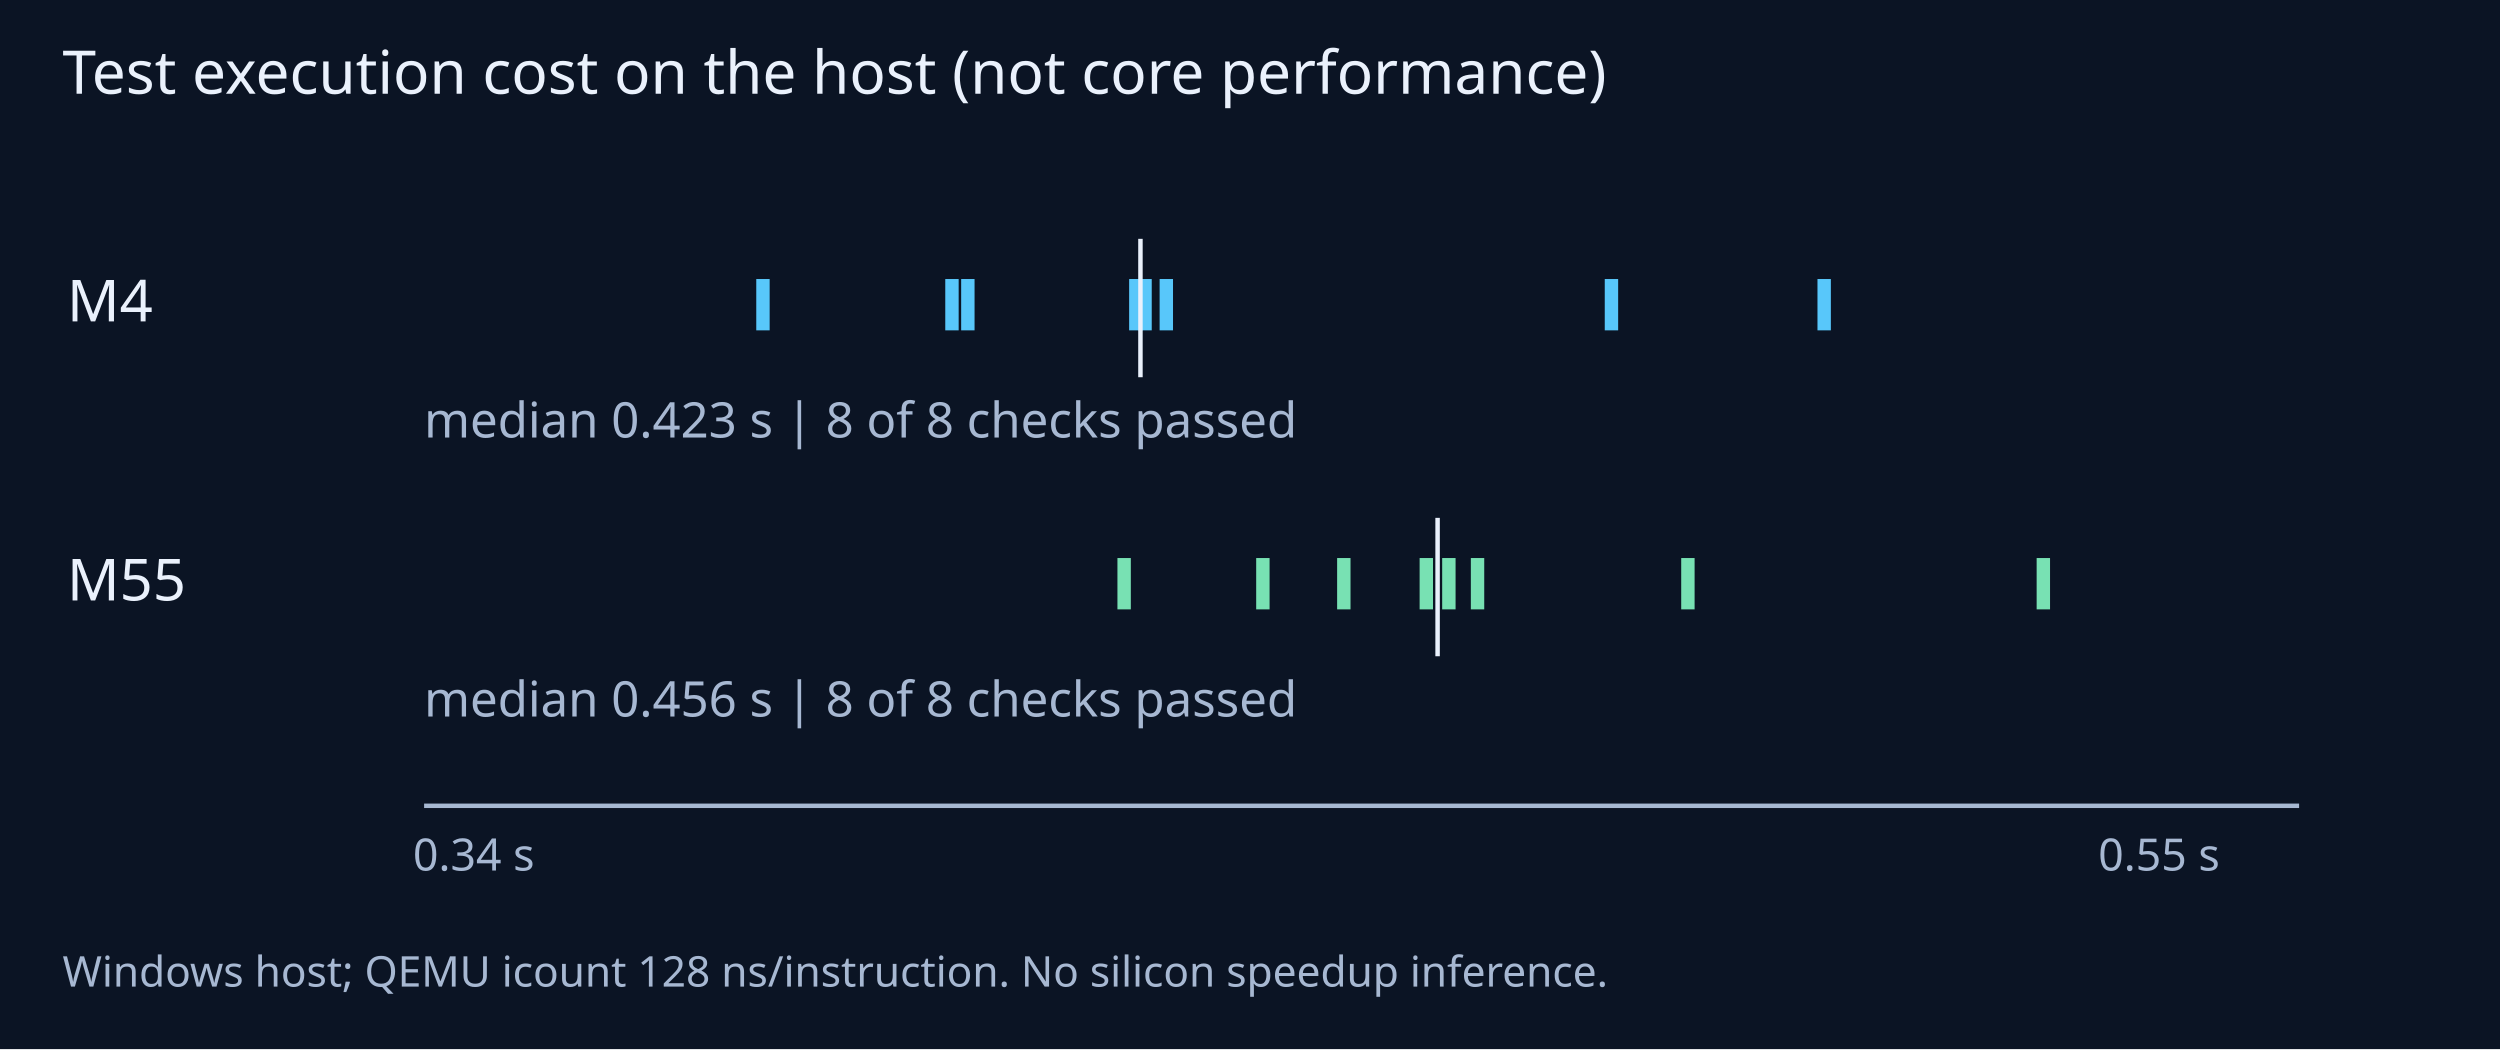
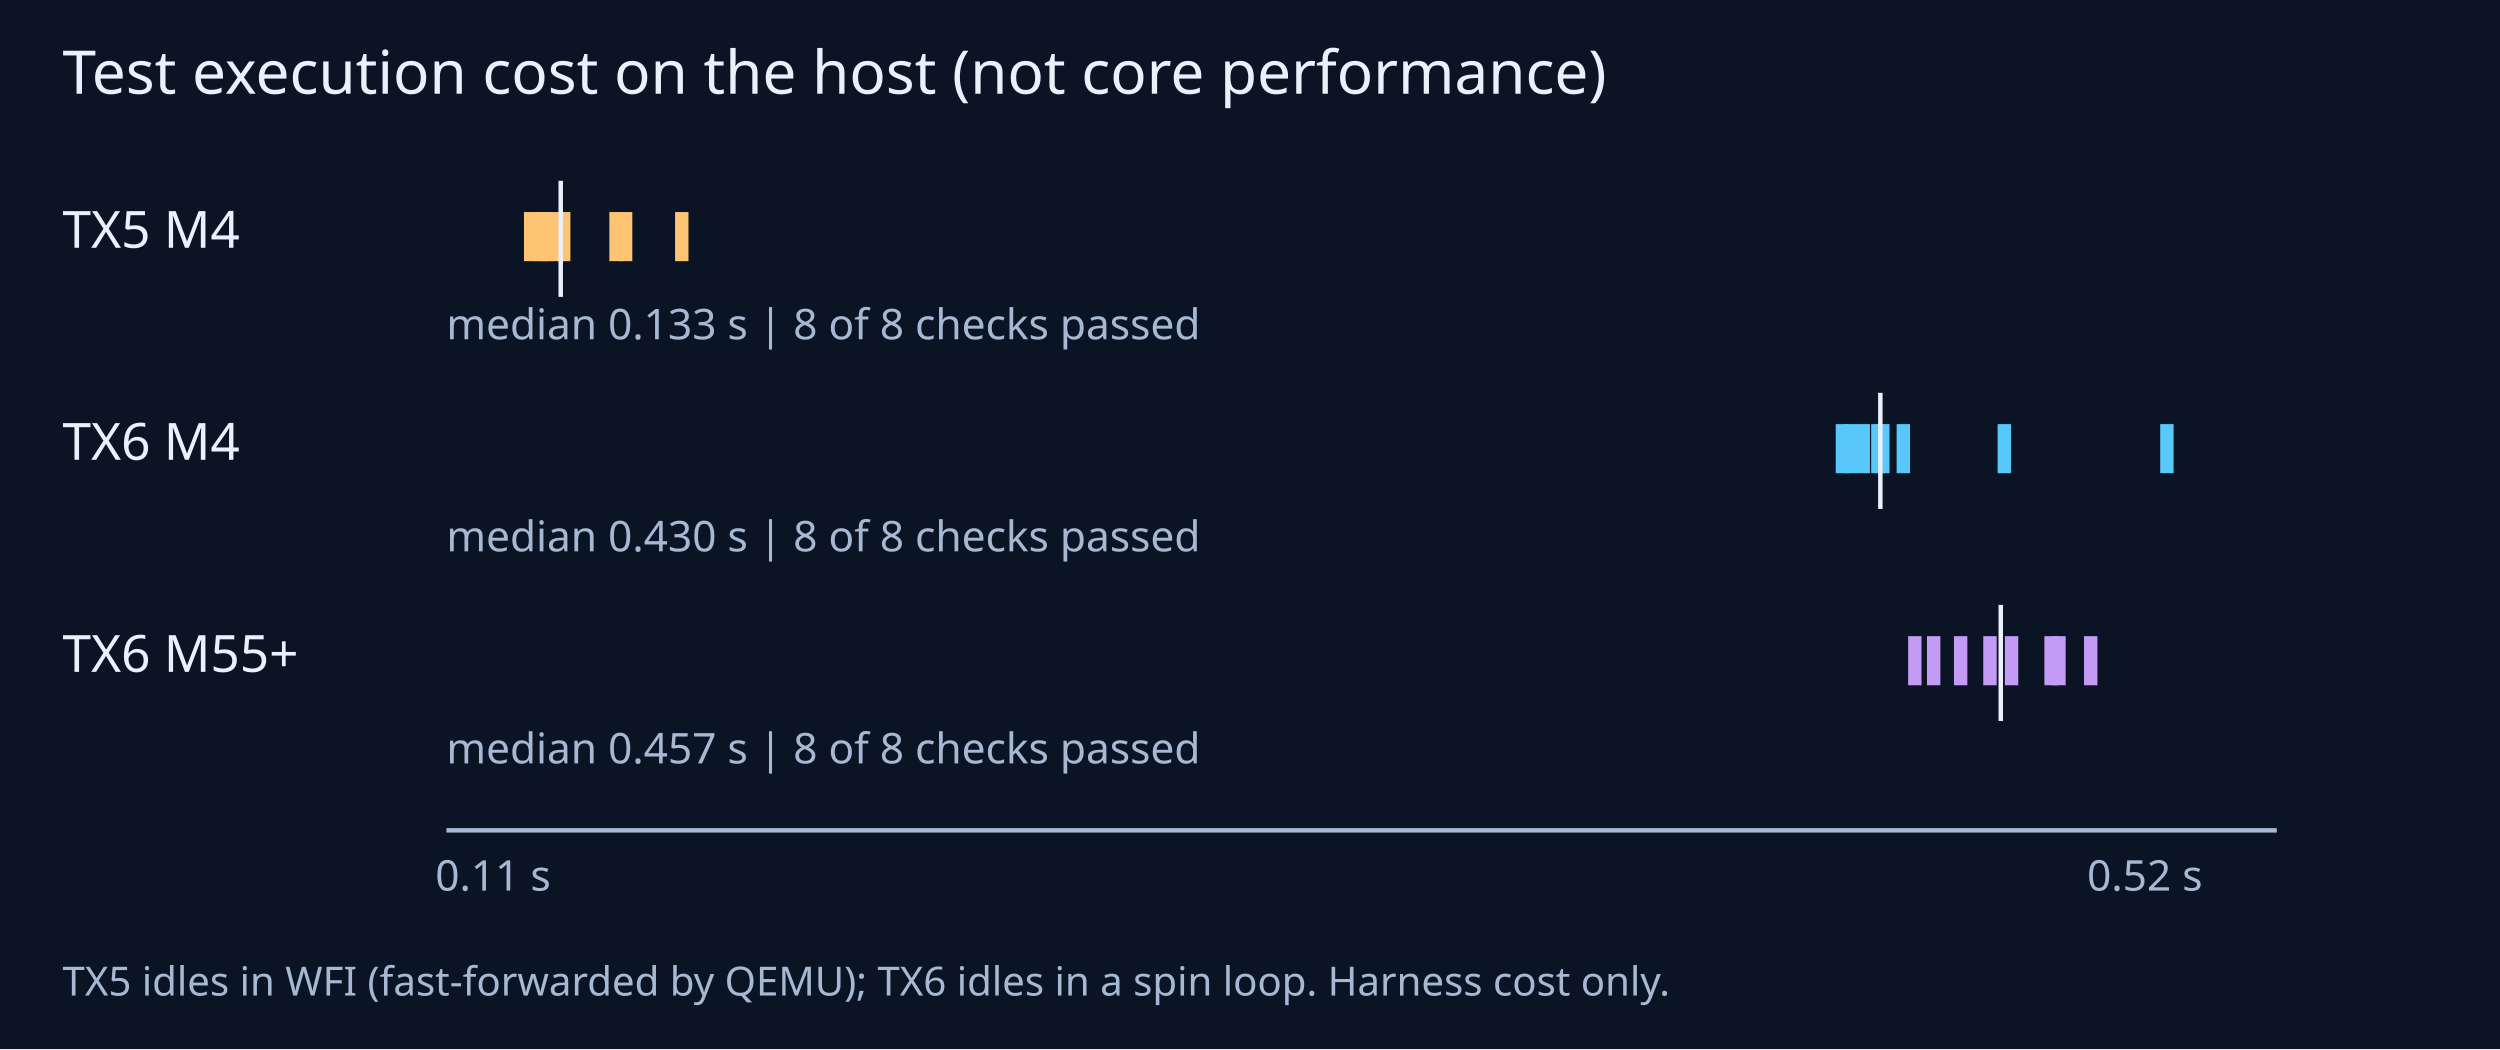
<svg xmlns="http://www.w3.org/2000/svg" viewBox="0 0 1120 470" role="img">
  <rect width="1120" height="470" fill="#0b1424" />
  <text x="28" y="42" fill="#eaf1fc" font-family="sans-serif" font-size="27">Test execution cost on the host (not core performance)</text>
-   <text x="30" y="144" fill="#eaf1fc" font-family="sans-serif" font-size="26">M4</text>
-   <rect x="430.601" y="125" width="6" height="23" fill="#58c7fa" />
-   <rect x="814.228" y="125" width="6" height="23" fill="#58c7fa" />
-   <rect x="338.805" y="125" width="6" height="23" fill="#58c7fa" />
-   <rect x="519.509" y="125" width="6" height="23" fill="#58c7fa" />
-   <rect x="718.93" y="125" width="6" height="23" fill="#58c7fa" />
-   <rect x="423.48" y="125" width="6" height="23" fill="#58c7fa" />
-   <rect x="505.855" y="125" width="6" height="23" fill="#58c7fa" />
-   <rect x="509.978" y="125" width="6" height="23" fill="#58c7fa" />
-   <path d="M510.917,107 L510.917,169" stroke="#eaf1fc" stroke-width="2" />
-   <text x="190" y="196" fill="#a7b8d2" font-family="sans-serif" font-size="22">median 0.423 s | 8 of 8 checks passed</text>
-   <text x="30" y="269" fill="#eaf1fc" font-family="sans-serif" font-size="26">M55</text>
-   <rect x="500.612" y="250" width="6" height="23" fill="#78e1b3" />
-   <rect x="753.181" y="250" width="6" height="23" fill="#78e1b3" />
-   <rect x="562.77" y="250" width="6" height="23" fill="#78e1b3" />
-   <rect x="646.095" y="250" width="6" height="23" fill="#78e1b3" />
-   <rect x="912.417" y="250" width="6" height="23" fill="#78e1b3" />
-   <rect x="635.986" y="250" width="6" height="23" fill="#78e1b3" />
-   <rect x="658.937" y="250" width="6" height="23" fill="#78e1b3" />
-   <rect x="599.034" y="250" width="6" height="23" fill="#78e1b3" />
-   <path d="M644.041,232 L644.041,294" stroke="#eaf1fc" stroke-width="2" />
-   <text x="190" y="321" fill="#a7b8d2" font-family="sans-serif" font-size="22">median 0.456 s | 8 of 8 checks passed</text>
-   <path d="M190,361 L1030,361" stroke="#a7b8d2" stroke-width="2" />
-   <text x="185" y="390" fill="#a7b8d2" font-family="sans-serif" font-size="20">0.34 s</text>
-   <text x="940" y="390" fill="#a7b8d2" font-family="sans-serif" font-size="20">0.55 s</text>
-   <text x="28" y="442" fill="#a7b8d2" font-family="sans-serif" font-size="19">Windows host; QEMU icount 128 ns/instruction. No silicon speedup inference.</text>
+   <text x="28" y="111" fill="#eaf1fc" font-family="sans-serif" font-size="23">TX5 M4</text>
+   <rect x="302.437" y="95" width="6" height="22" fill="#fdc573" />
+   <rect x="277.271" y="95" width="6" height="22" fill="#fdc573" />
+   <rect x="249.535" y="95" width="6" height="22" fill="#fdc573" />
+   <rect x="246.872" y="95" width="6" height="22" fill="#fdc573" />
+   <rect x="239.494" y="95" width="6" height="22" fill="#fdc573" />
+   <rect x="234.736" y="95" width="6" height="22" fill="#fdc573" />
+   <rect x="241.659" y="95" width="6" height="22" fill="#fdc573" />
+   <rect x="272.997" y="95" width="6" height="22" fill="#fdc573" />
+   <path d="M251.204,81 L251.204,133" stroke="#eaf1fc" stroke-width="2" />
+   <text x="200" y="152" fill="#a7b8d2" font-family="sans-serif" font-size="19">median 0.133 s | 8 of 8 checks passed</text>
+   <text x="28" y="206" fill="#eaf1fc" font-family="sans-serif" font-size="23">TX6 M4</text>
+   <rect x="967.77" y="190" width="6" height="22" fill="#58c7fa" />
+   <rect x="822.41" y="190" width="6" height="22" fill="#58c7fa" />
+   <rect x="838.287" y="190" width="6" height="22" fill="#58c7fa" />
+   <rect x="831.737" y="190" width="6" height="22" fill="#58c7fa" />
+   <rect x="826.195" y="190" width="6" height="22" fill="#58c7fa" />
+   <rect x="849.692" y="190" width="6" height="22" fill="#58c7fa" />
+   <rect x="840.5" y="190" width="6" height="22" fill="#58c7fa" />
+   <rect x="894.936" y="190" width="6" height="22" fill="#58c7fa" />
+   <path d="M842.393,176 L842.393,228" stroke="#eaf1fc" stroke-width="2" />
+   <text x="200" y="247" fill="#a7b8d2" font-family="sans-serif" font-size="19">median 0.430 s | 8 of 8 checks passed</text>
+   <text x="28" y="301" fill="#eaf1fc" font-family="sans-serif" font-size="23">TX6 M55+</text>
+   <rect x="854.842" y="285" width="6" height="22" fill="#c39bf5" />
+   <rect x="875.368" y="285" width="6" height="22" fill="#c39bf5" />
+   <rect x="888.501" y="285" width="6" height="22" fill="#c39bf5" />
+   <rect x="863.29" y="285" width="6" height="22" fill="#c39bf5" />
+   <rect x="919.427" y="285" width="6" height="22" fill="#c39bf5" />
+   <rect x="898.18" y="285" width="6" height="22" fill="#c39bf5" />
+   <rect x="915.891" y="285" width="6" height="22" fill="#c39bf5" />
+   <rect x="933.635" y="285" width="6" height="22" fill="#c39bf5" />
+   <path d="M896.341,271 L896.341,323" stroke="#eaf1fc" stroke-width="2" />
+   <text x="200" y="342" fill="#a7b8d2" font-family="sans-serif" font-size="19">median 0.457 s | 8 of 8 checks passed</text>
+   <path d="M200,372 L1020,372" stroke="#a7b8d2" stroke-width="2" />
+   <text x="195" y="399" fill="#a7b8d2" font-family="sans-serif" font-size="19">0.11 s</text>
+   <text x="935" y="399" fill="#a7b8d2" font-family="sans-serif" font-size="19">0.52 s</text>
+   <text x="28" y="446" fill="#a7b8d2" font-family="sans-serif" font-size="18">TX5 idles in WFI (fast-forwarded by QEMU); TX6 idles in a spin loop. Harness cost only.</text>
</svg>
